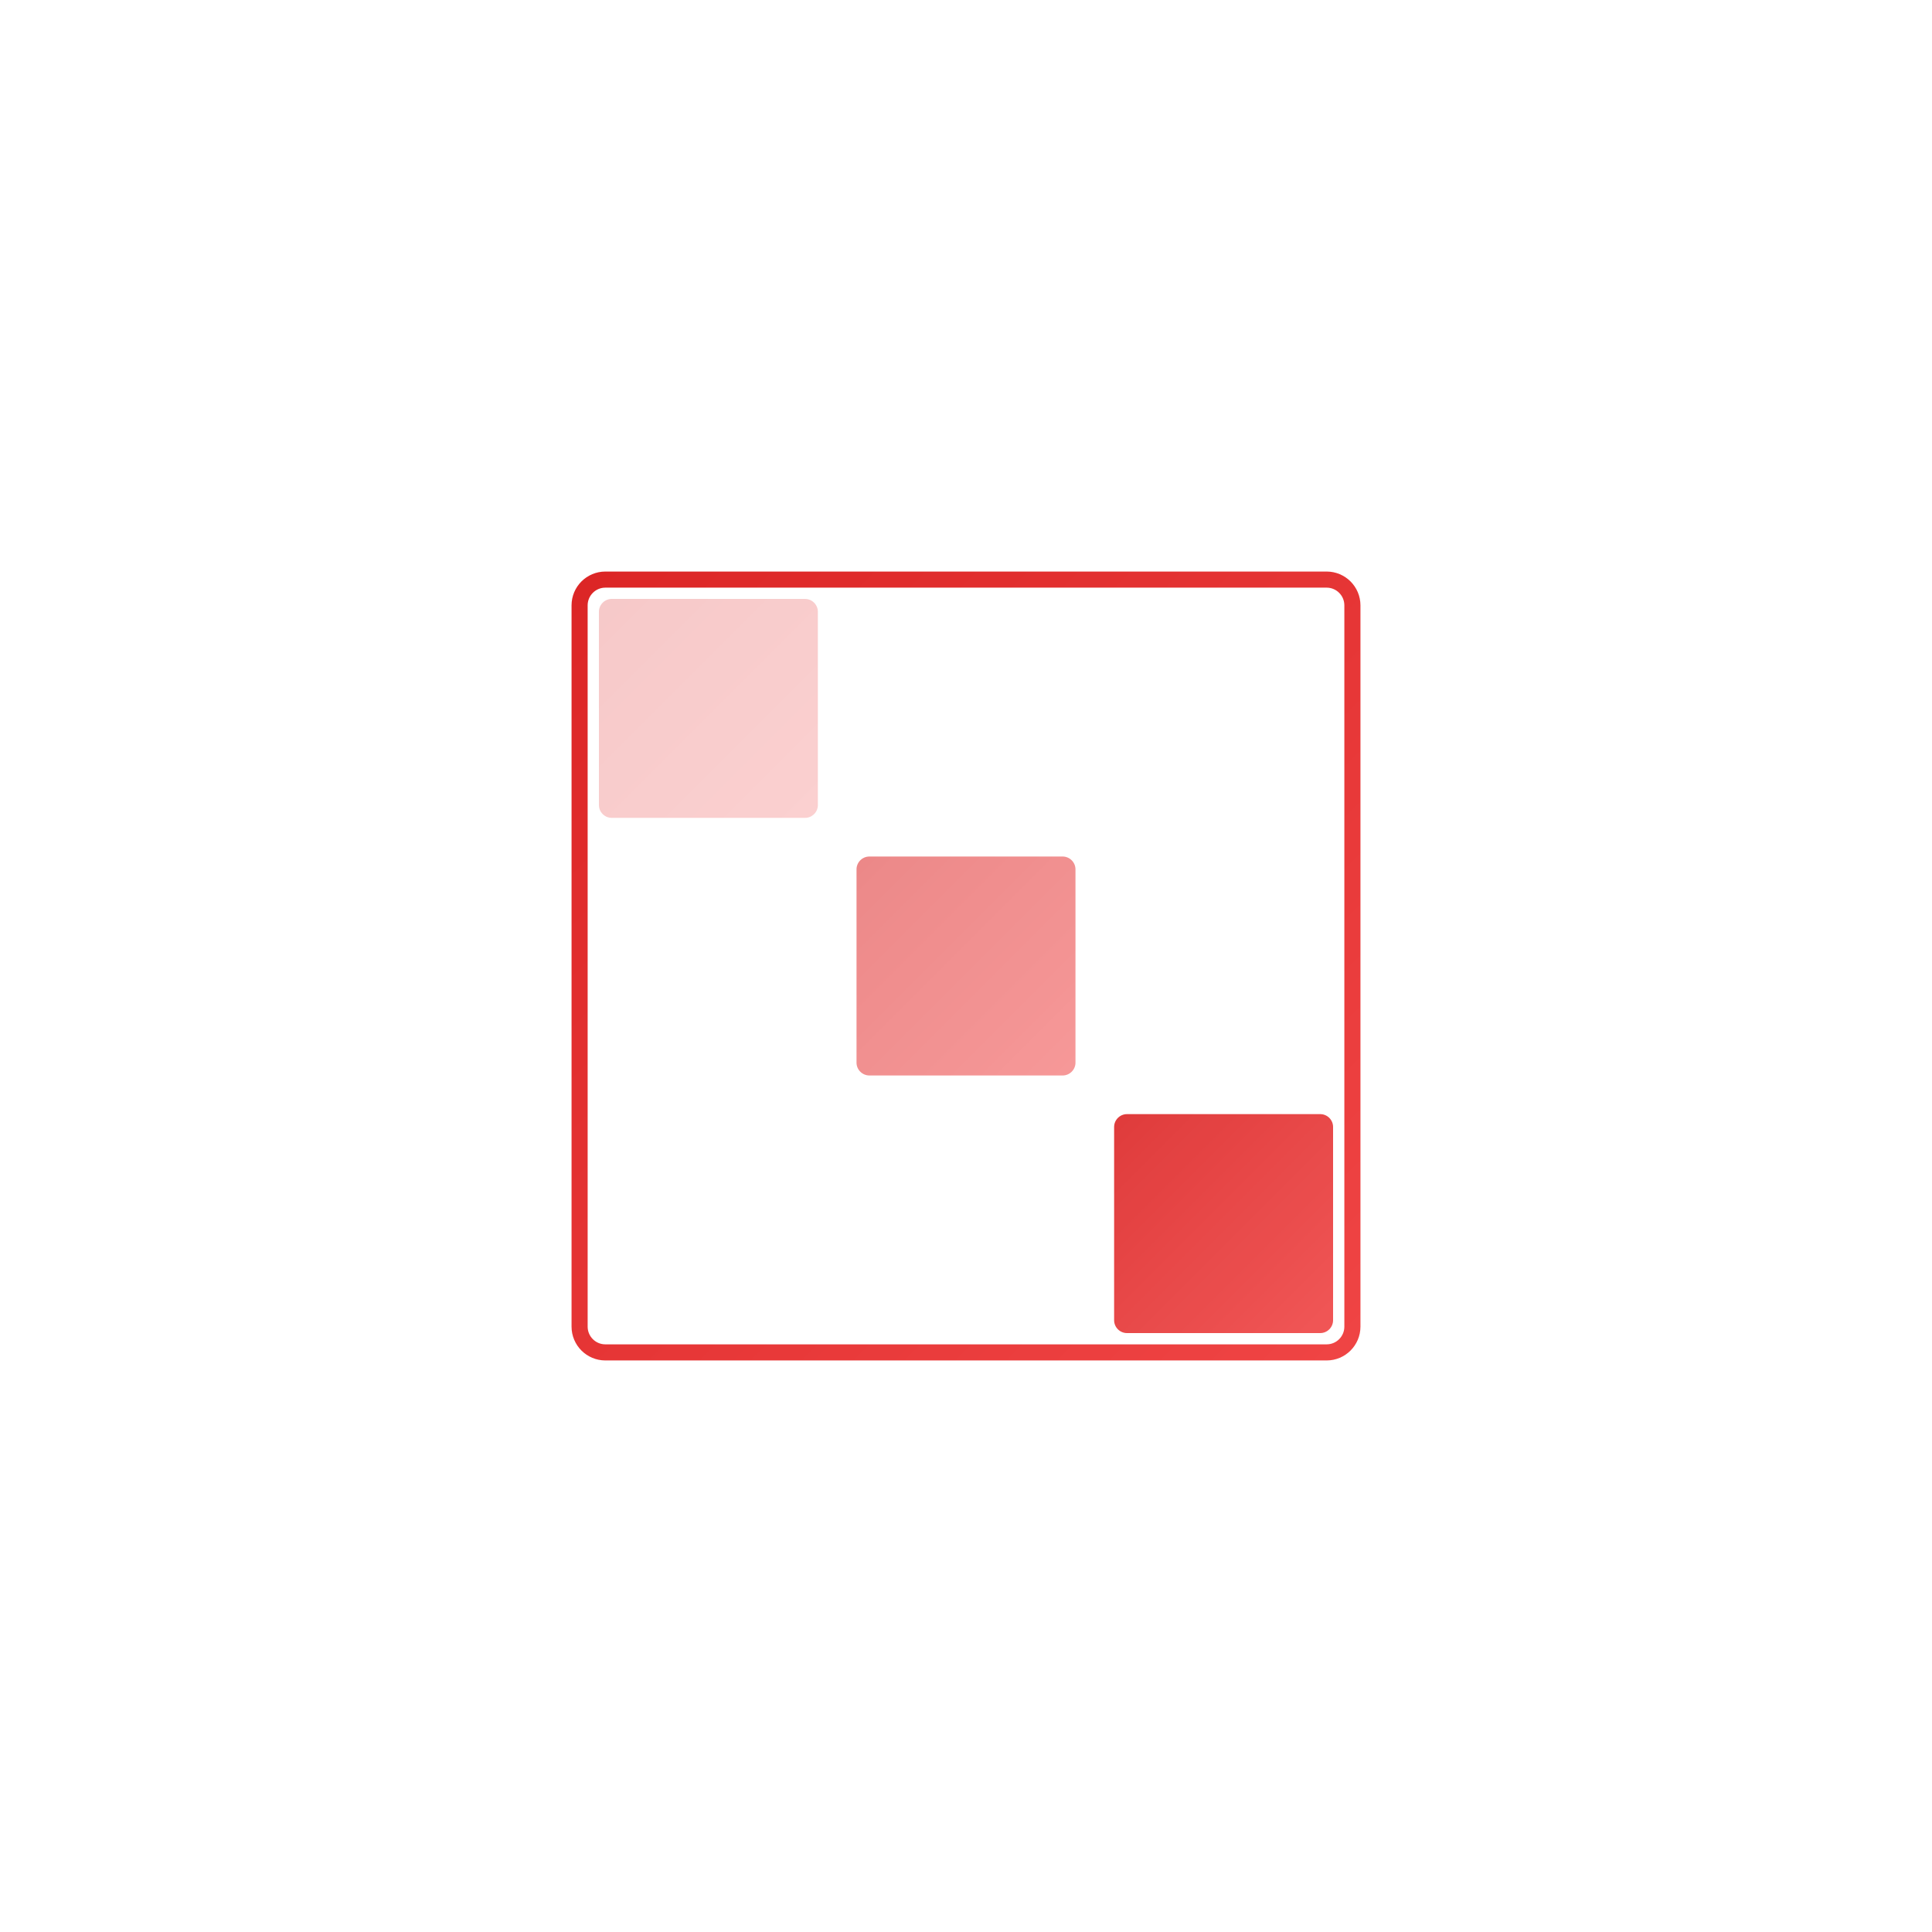
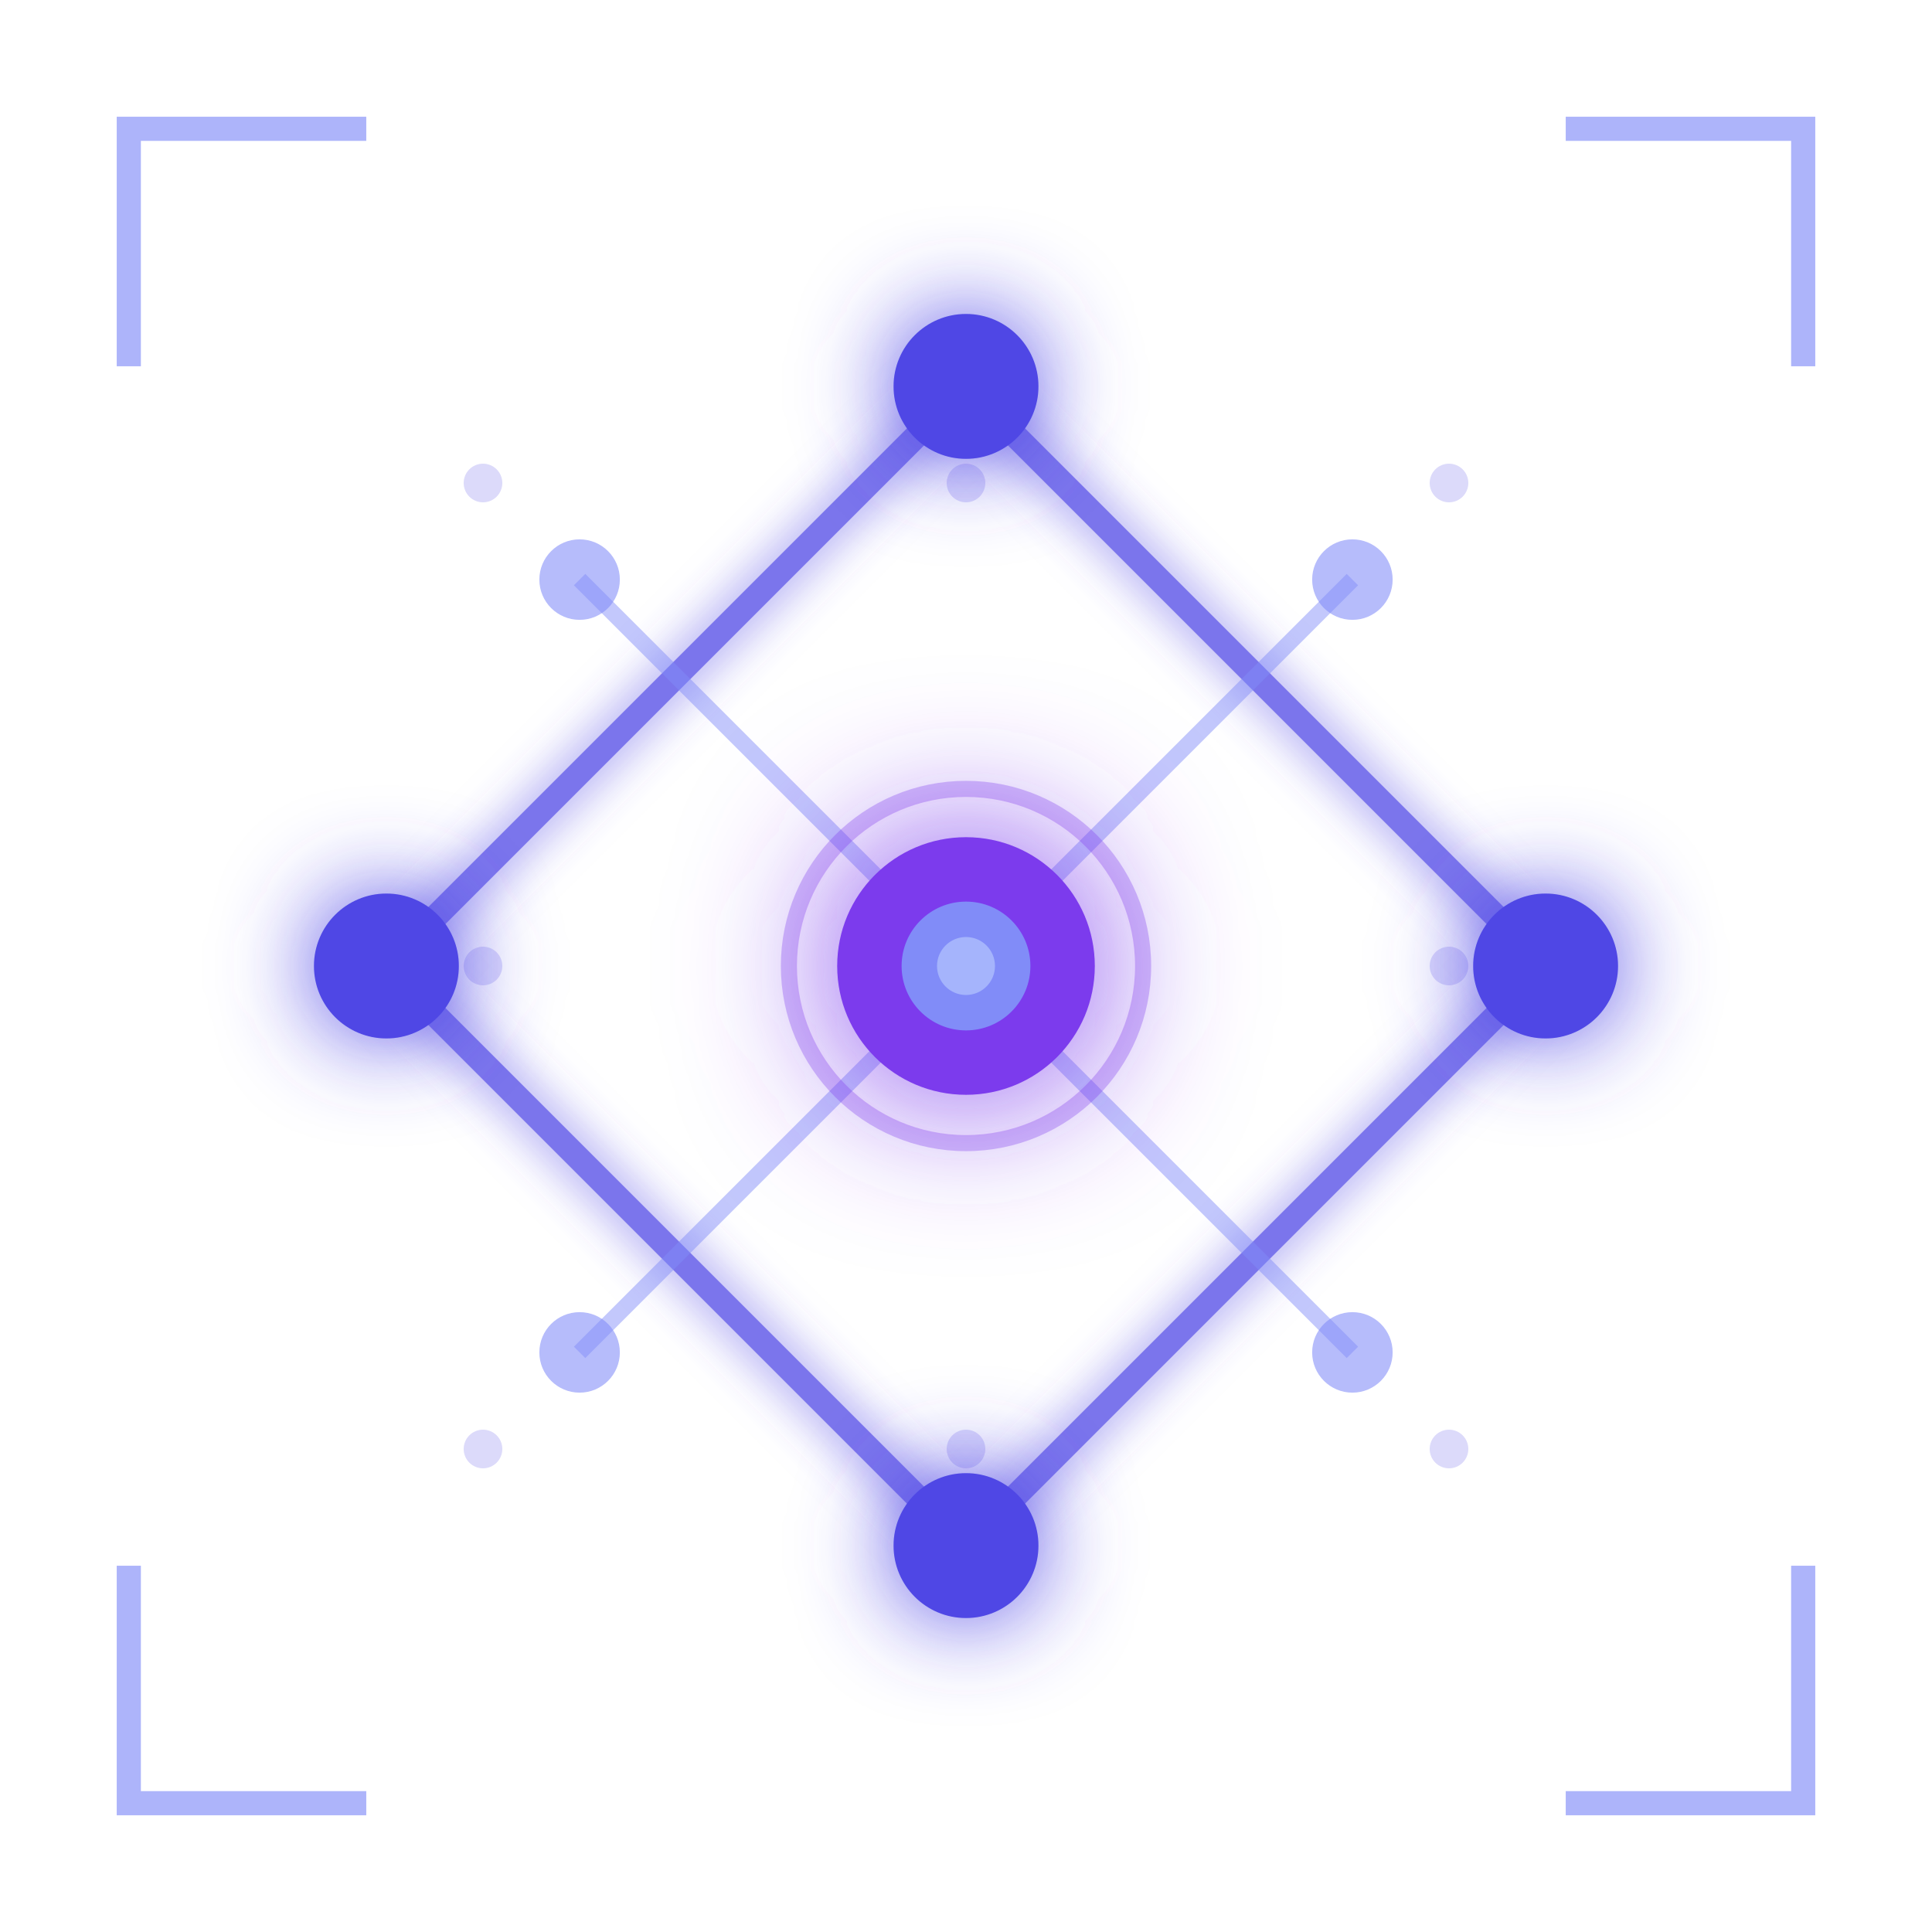
- <svg xmlns="http://www.w3.org/2000/svg" viewBox="0 0 300 300">
+ <svg xmlns="http://www.w3.org/2000/svg" viewBox="0 0 120 120" fill="none">
  <defs>
-     <linearGradient id="matrixGradient" x1="0%" y1="0%" x2="100%" y2="100%">
-       <stop offset="0%" stop-color="#DC2626" />
-       <stop offset="100%" stop-color="#EF4444" />
-     </linearGradient>
+     <filter id="mx-glow-edge" x="-50%" y="-50%" width="200%" height="200%">
+       <feGaussianBlur in="SourceGraphic" stdDeviation="1.5" result="blur" />
+       <feMerge>
+         <feMergeNode in="blur" />
+         <feMergeNode in="SourceGraphic" />
+       </feMerge>
+     </filter>
+     <filter id="mx-glow-node" x="-100%" y="-100%" width="300%" height="300%">
+       <feGaussianBlur in="SourceGraphic" stdDeviation="3" result="blur" />
+       <feMerge>
+         <feMergeNode in="blur" />
+         <feMergeNode in="SourceGraphic" />
+       </feMerge>
+     </filter>
+     <filter id="mx-glow-center" x="-120%" y="-120%" width="340%" height="340%">
+       <feGaussianBlur in="SourceGraphic" stdDeviation="5" result="blur" />
+       <feMerge>
+         <feMergeNode in="blur" />
+         <feMergeNode in="SourceGraphic" />
+       </feMerge>
+     </filter>
  </defs>
-   <g stroke="url(#matrixGradient)" fill="none" stroke-linecap="round" stroke-linejoin="round">
-     <rect x="90" y="90" width="120" height="120" rx="4" stroke-width="2.5" />
-     <line x1="130" y1="90" x2="130" y2="210" stroke-width="2" />
-     <line x1="170" y1="90" x2="170" y2="210" stroke-width="2" />
-     <line x1="90" y1="130" x2="210" y2="130" stroke-width="2" />
-     <line x1="90" y1="170" x2="210" y2="170" stroke-width="2" />
-     <rect x="93" y="93" width="34" height="34" rx="2" fill="url(#matrixGradient)" opacity="0.25" stroke="none" />
-     <rect x="133" y="133" width="34" height="34" rx="2" fill="url(#matrixGradient)" opacity="0.55" stroke="none" />
-     <rect x="173" y="173" width="34" height="34" rx="2" fill="url(#matrixGradient)" opacity="0.9" stroke="none" />
+   <path d="M8,22 L8,8 L22,8" stroke="#818CF8" stroke-width="1.5" stroke-linecap="square" opacity="0.65" />
+   <path d="M98,8 L112,8 L112,22" stroke="#818CF8" stroke-width="1.5" stroke-linecap="square" opacity="0.65" />
+   <path d="M8,98 L8,112 L22,112" stroke="#818CF8" stroke-width="1.5" stroke-linecap="square" opacity="0.65" />
+   <path d="M98,112 L112,112 L112,98" stroke="#818CF8" stroke-width="1.5" stroke-linecap="square" opacity="0.65" />
+   <g fill="#4F46E5" opacity="0.20">
+     <circle cx="30" cy="30" r="1.2" />
+     <circle cx="60" cy="30" r="1.2" />
+     <circle cx="90" cy="30" r="1.2" />
+     <circle cx="30" cy="60" r="1.2" />
+     <circle cx="90" cy="60" r="1.2" />
+     <circle cx="30" cy="90" r="1.2" />
+     <circle cx="60" cy="90" r="1.2" />
+     <circle cx="90" cy="90" r="1.2" />
  </g>
+   <line x1="60" y1="24" x2="96" y2="60" stroke="#4F46E5" stroke-width="1.5" opacity="0.75" filter="url(#mx-glow-edge)" />
+   <line x1="96" y1="60" x2="60" y2="96" stroke="#4F46E5" stroke-width="1.5" opacity="0.75" filter="url(#mx-glow-edge)" />
+   <line x1="60" y1="96" x2="24" y2="60" stroke="#4F46E5" stroke-width="1.5" opacity="0.75" filter="url(#mx-glow-edge)" />
+   <line x1="24" y1="60" x2="60" y2="24" stroke="#4F46E5" stroke-width="1.5" opacity="0.75" filter="url(#mx-glow-edge)" />
+   <line x1="60" y1="60" x2="60" y2="24" stroke="#7C3AED" stroke-width="1.5" opacity="0.92" filter="url(#mx-glow-edge)" />
+   <line x1="60" y1="60" x2="96" y2="60" stroke="#7C3AED" stroke-width="1.5" opacity="0.92" filter="url(#mx-glow-edge)" />
+   <line x1="60" y1="60" x2="60" y2="96" stroke="#7C3AED" stroke-width="1.5" opacity="0.92" filter="url(#mx-glow-edge)" />
+   <line x1="60" y1="60" x2="24" y2="60" stroke="#7C3AED" stroke-width="1.5" opacity="0.92" filter="url(#mx-glow-edge)" />
+   <line x1="60" y1="60" x2="84" y2="36" stroke="#818CF8" stroke-width="1" opacity="0.48" />
+   <line x1="60" y1="60" x2="84" y2="84" stroke="#818CF8" stroke-width="1" opacity="0.48" />
+   <line x1="60" y1="60" x2="36" y2="84" stroke="#818CF8" stroke-width="1" opacity="0.48" />
+   <line x1="60" y1="60" x2="36" y2="36" stroke="#818CF8" stroke-width="1" opacity="0.48" />
+   <circle cx="84" cy="36" r="2.5" fill="#818CF8" opacity="0.58" />
+   <circle cx="84" cy="84" r="2.5" fill="#818CF8" opacity="0.58" />
+   <circle cx="36" cy="84" r="2.5" fill="#818CF8" opacity="0.58" />
+   <circle cx="36" cy="36" r="2.5" fill="#818CF8" opacity="0.58" />
+   <circle cx="60" cy="24" r="4.5" fill="#4F46E5" filter="url(#mx-glow-node)" />
+   <circle cx="96" cy="60" r="4.5" fill="#4F46E5" filter="url(#mx-glow-node)" />
+   <circle cx="60" cy="96" r="4.5" fill="#4F46E5" filter="url(#mx-glow-node)" />
+   <circle cx="24" cy="60" r="4.5" fill="#4F46E5" filter="url(#mx-glow-node)" />
+   <circle cx="60" cy="60" r="11" stroke="#7C3AED" stroke-width="1" opacity="0.32" />
+   <circle cx="60" cy="60" r="8" fill="#7C3AED" filter="url(#mx-glow-center)" />
+   <circle cx="60" cy="60" r="4" fill="#818CF8" />
+   <circle cx="60" cy="60" r="1.8" fill="#A5B4FC" />
</svg>
